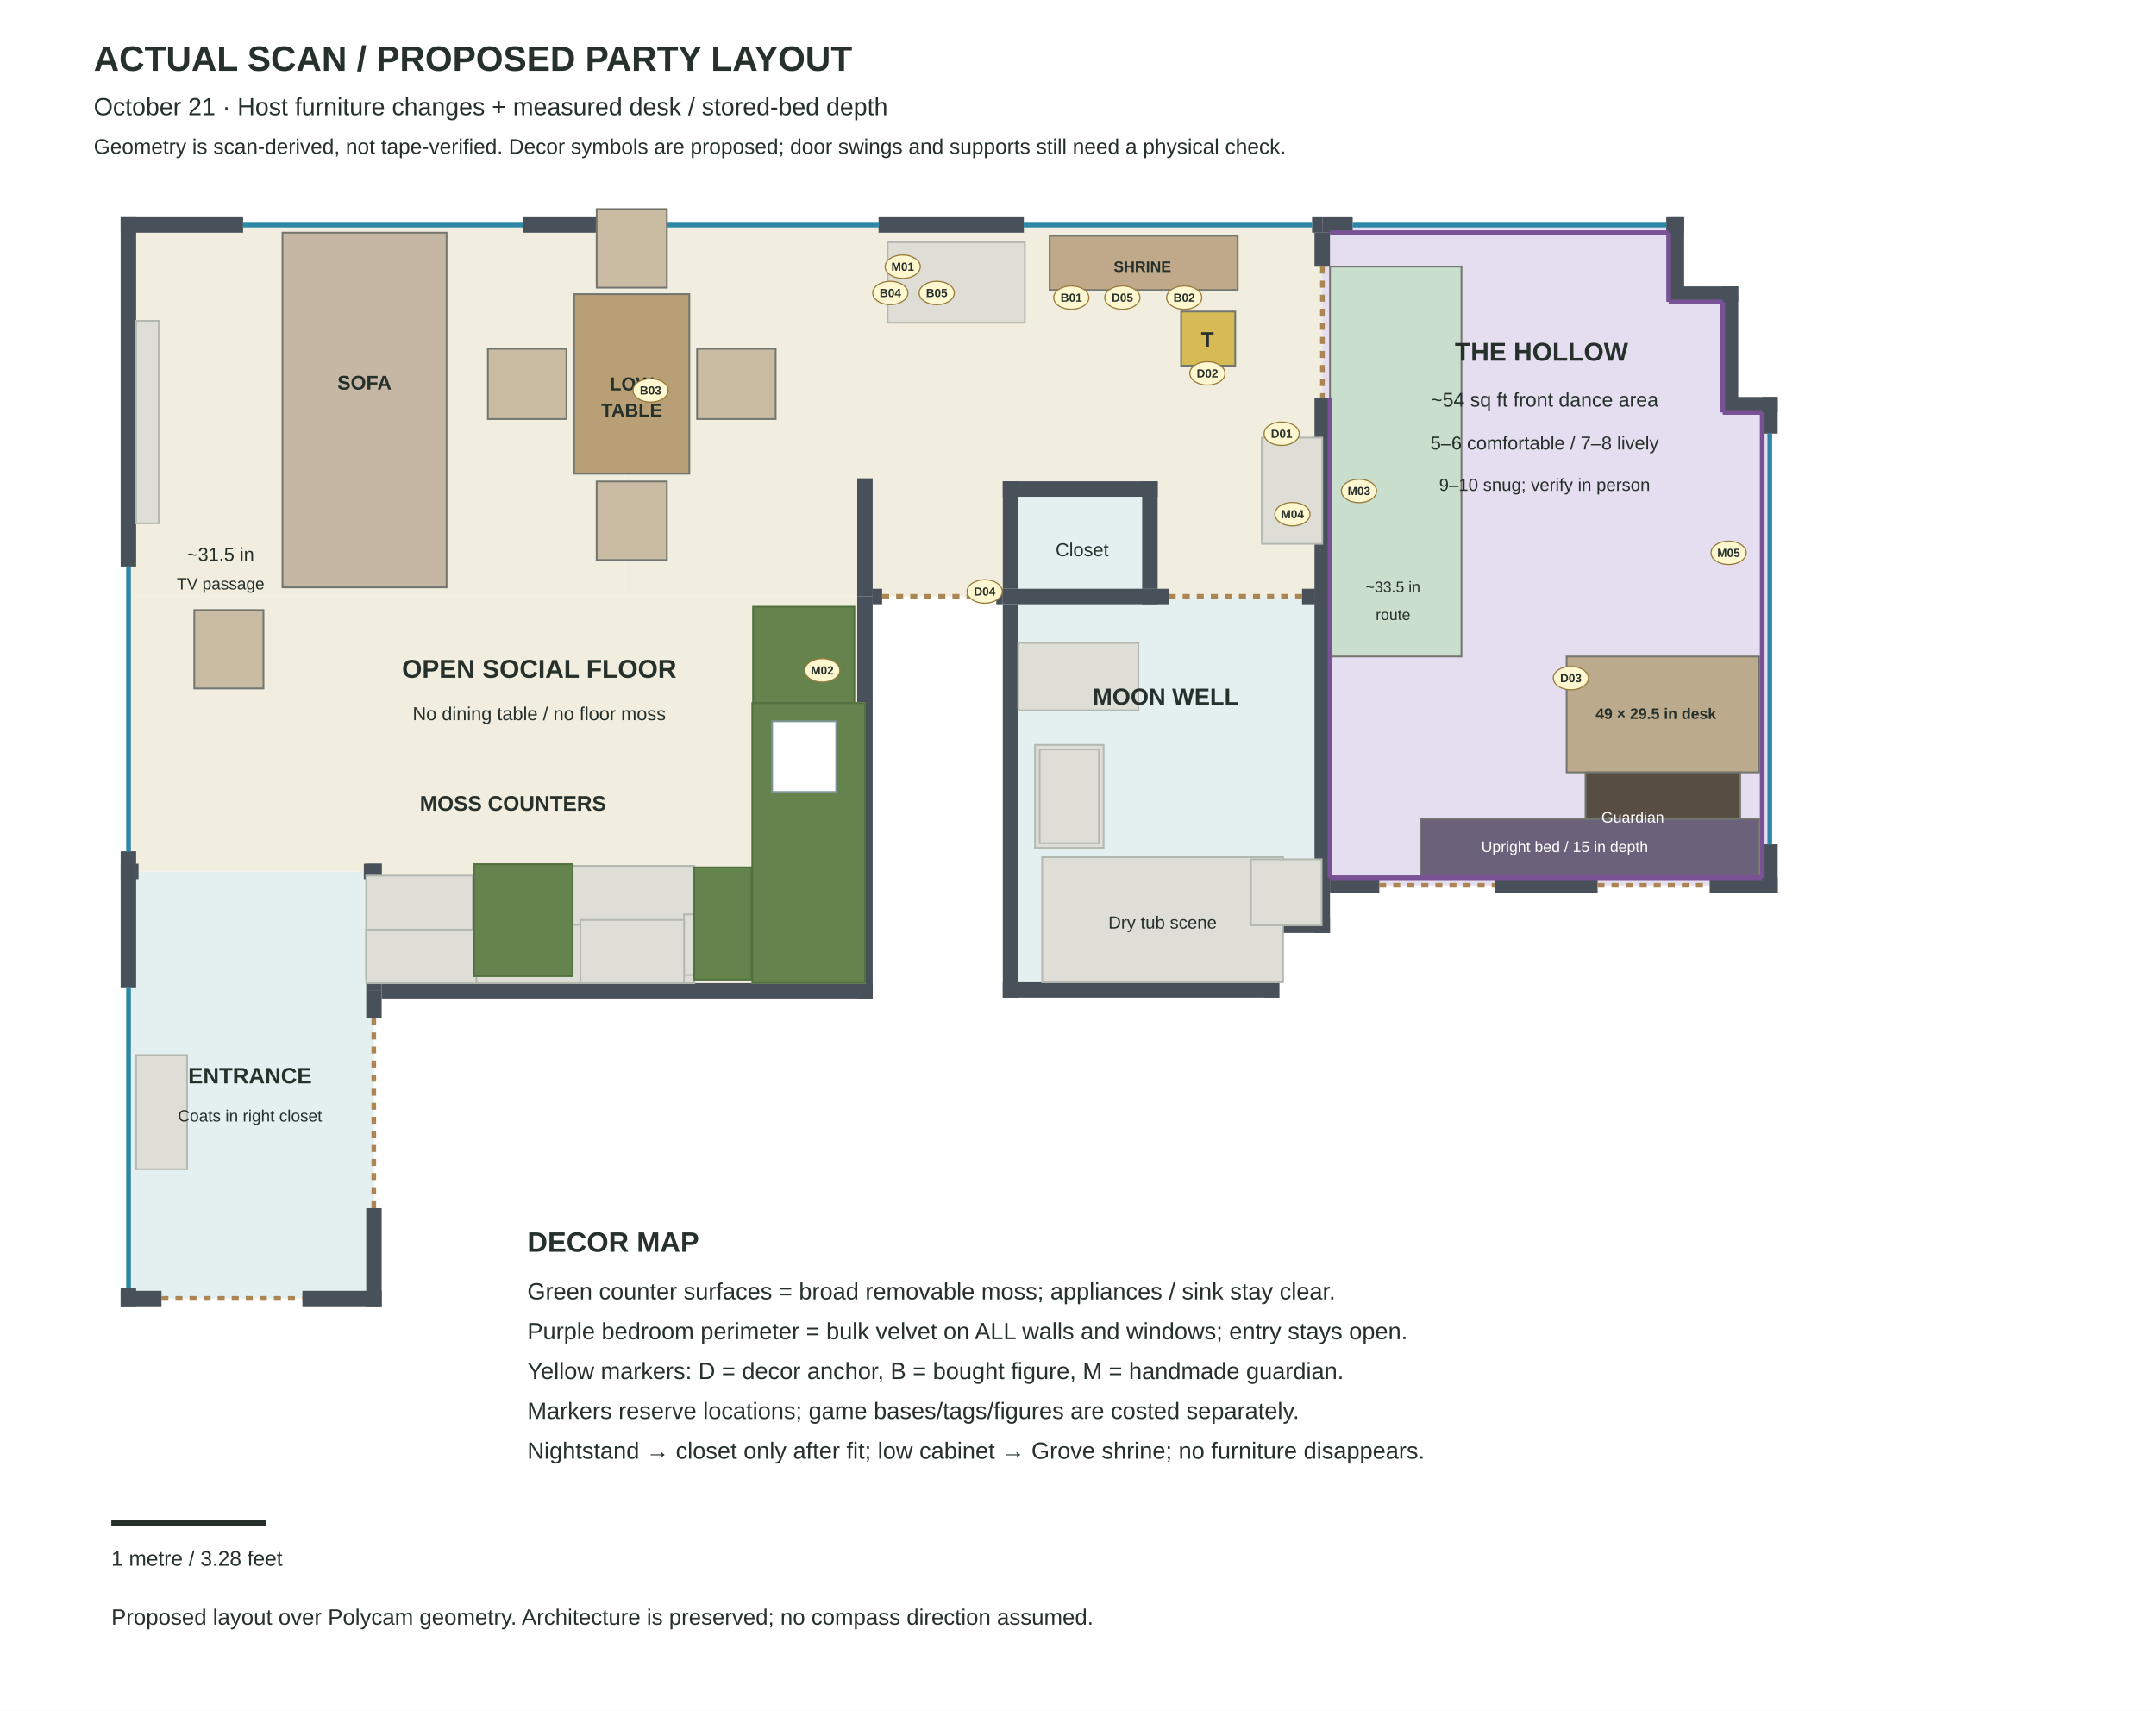
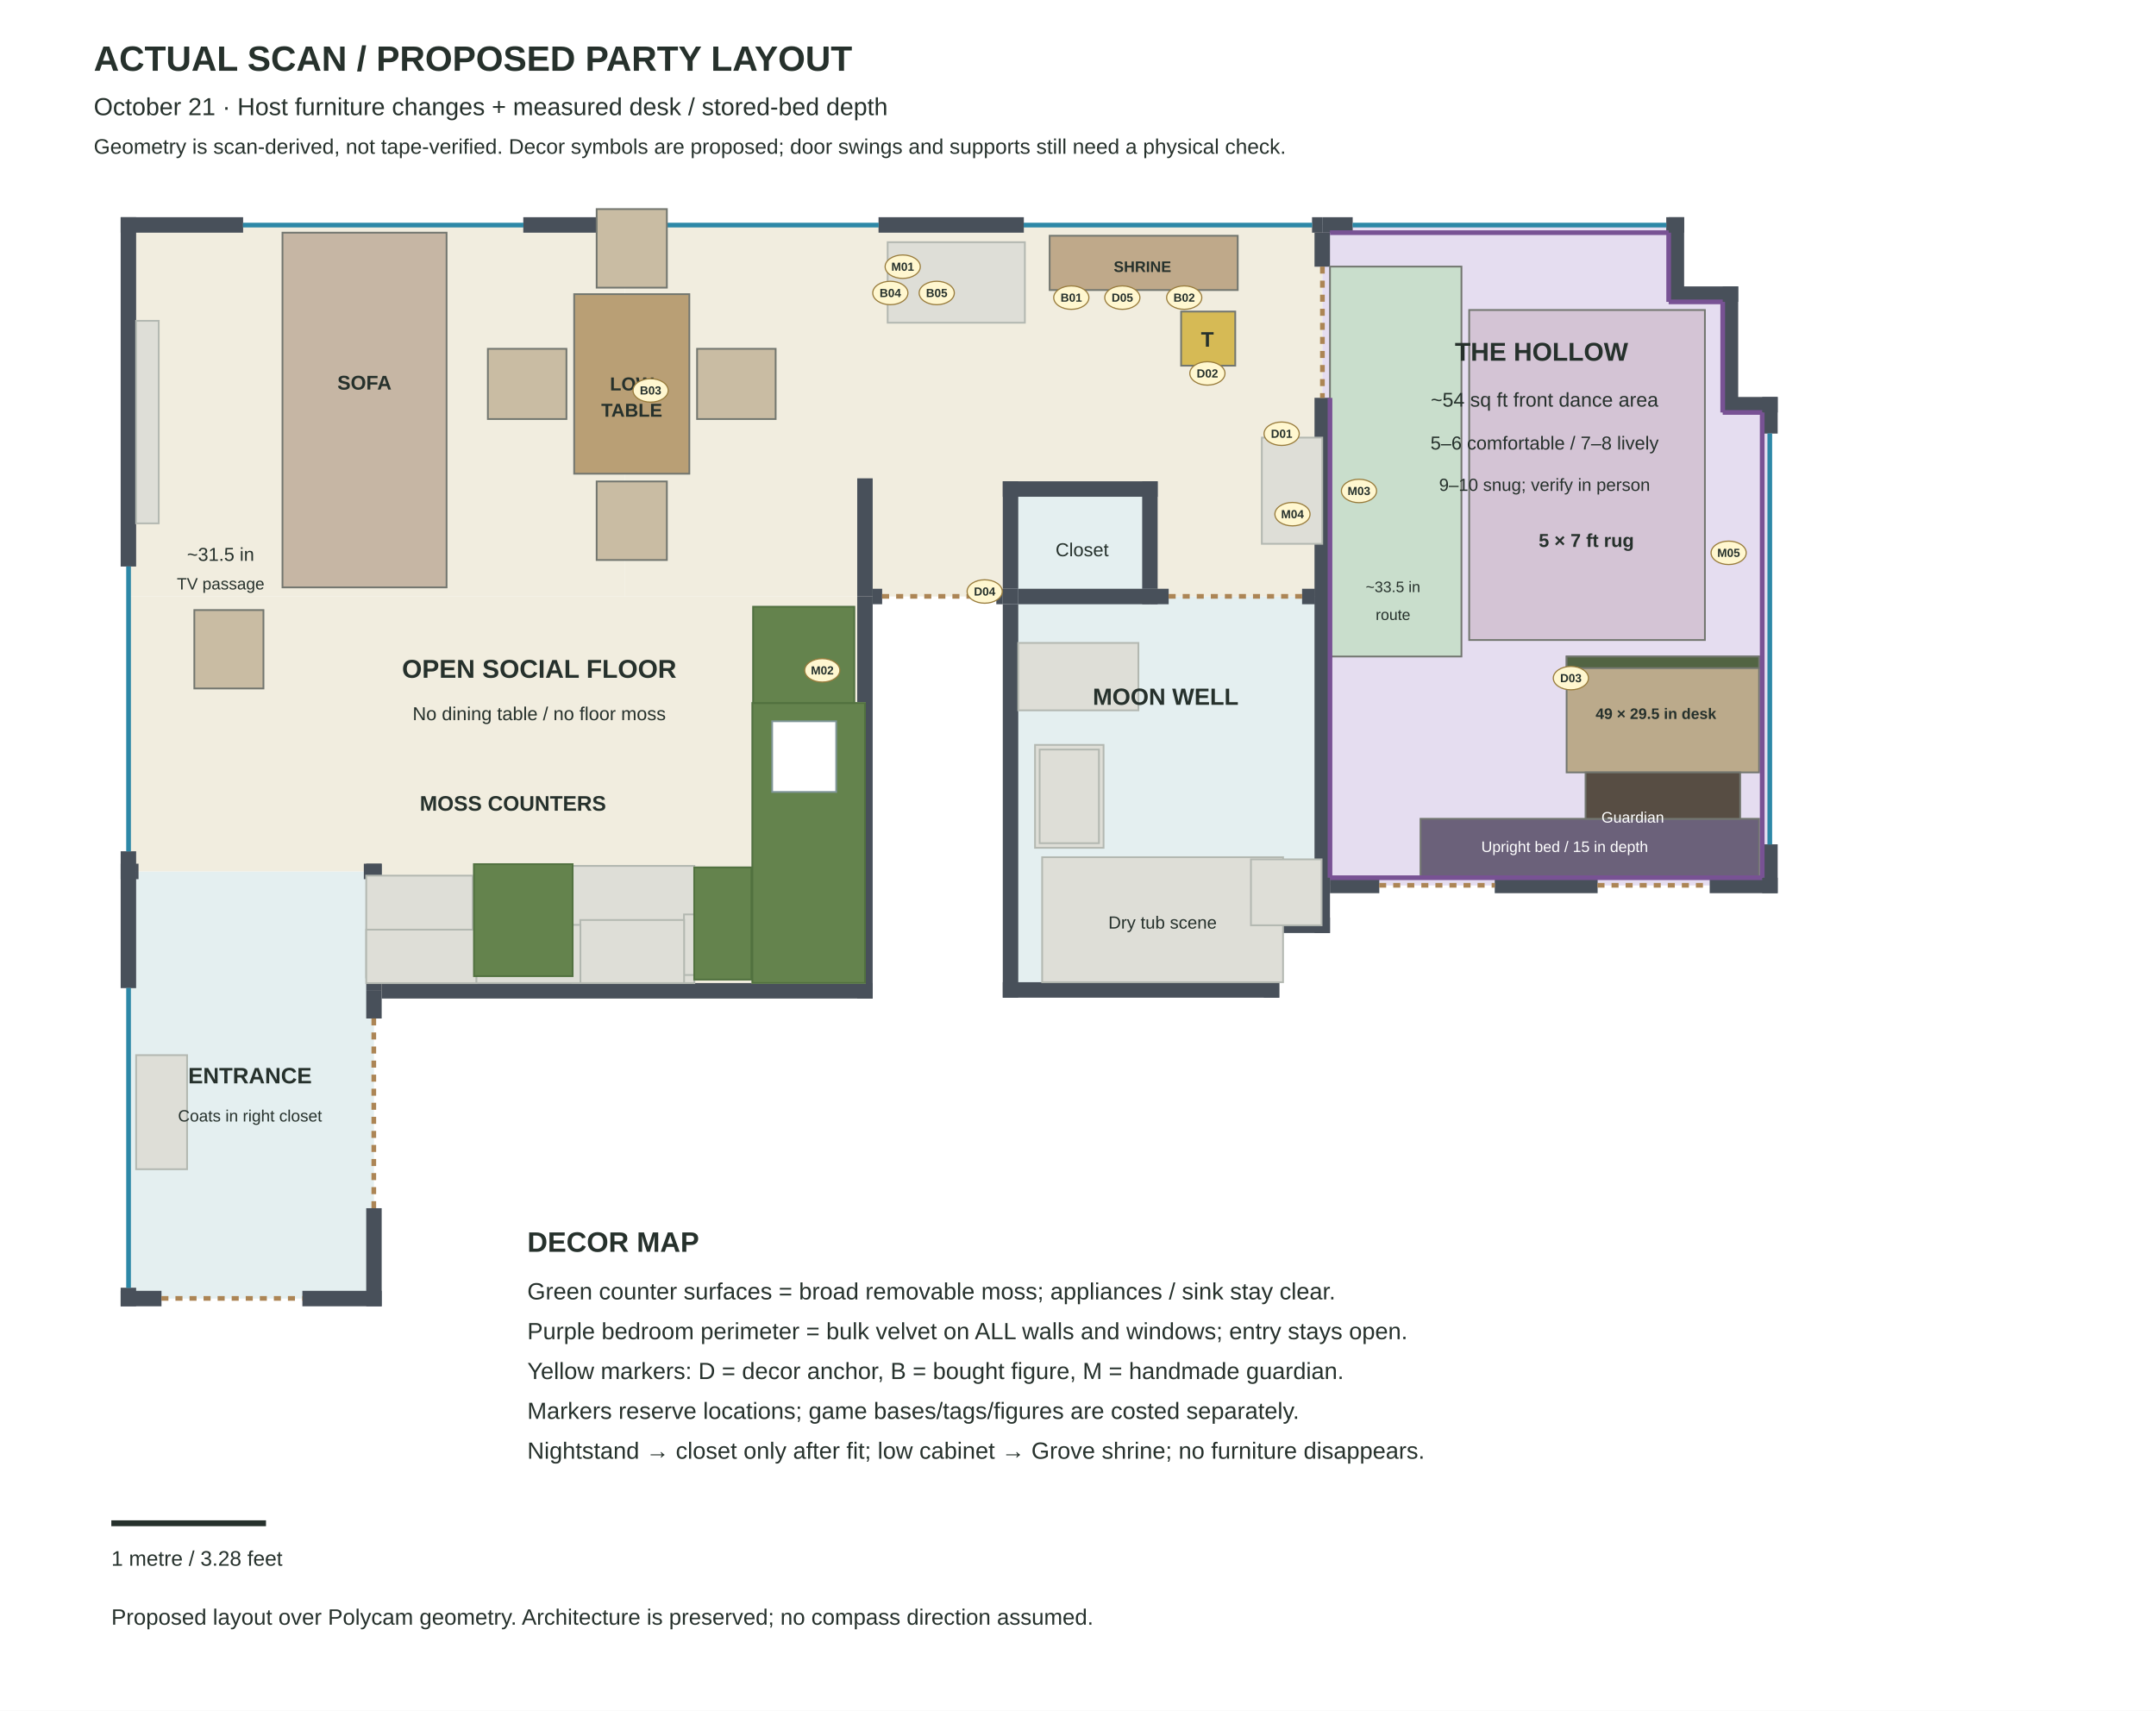
<svg xmlns="http://www.w3.org/2000/svg" width="1840" height="1460" viewBox="0 0 1840 1460">
  <rect width="100%" height="100%" fill="white" />
  <text x="80" y="50" text-anchor="start" dominant-baseline="central" font-family="Arial, sans-serif" font-size="30" font-weight="700" fill="#26312c">ACTUAL SCAN / PROPOSED PARTY LAYOUT</text>
  <text x="80" y="91" text-anchor="start" dominant-baseline="central" font-family="Arial, sans-serif" font-size="21" font-weight="400" fill="#26312c">October 21 · Host furniture changes + measured desk / stored-bed depth</text>
  <text x="80" y="125" text-anchor="start" dominant-baseline="central" font-family="Arial, sans-serif" font-size="18" font-weight="400" fill="#26312c">Geometry is scan-derived, not tape-verified. Decor symbols are proposed; door swings and supports still need a physical check.</text>
  <polygon points="1430.69,251.03 1476.82,251.03 1476.82,345.40 1510.52,345.40 1510.52,755.68 1128.45,755.68 1128.45,191.97 1430.69,191.97" fill="#e5ddf0" />
  <polygon points="319.14,1108.24 109.58,1108.24 109.58,743.71 319.14,743.71" fill="#e4eff0" />
  <polygon points="738.18,845.60 738.18,509.08 109.58,509.08 109.58,743.71 319.14,743.71 319.14,845.60" fill="#f1eddf" />
  <polygon points="1085.18,844.85 862.40,844.85 862.40,509.08 1128.45,509.08 1128.45,789.67 1085.18,789.67" fill="#e4eff0" />
  <polygon points="981.38,417.35 981.38,509.08 862.40,509.08 862.40,417.35" fill="#e4eff0" />
  <polygon points="533.46,191.97 533.46,509.08 109.58,509.08 109.58,191.97" fill="#f1eddf" />
  <polygon points="981.38,417.35 981.38,509.08 1128.45,509.08 1128.45,191.97 533.46,191.97 533.46,509.08 862.40,509.08 862.40,417.35" fill="#f1eddf" />
  <polygon points="1424.09,244.43 1483.43,244.43 1483.43,257.63 1424.09,257.63" fill="#48505a" />
  <polygon points="1424.09,185.37 1437.29,185.37 1437.29,257.63 1424.09,257.63" fill="#48505a" />
  <polygon points="855.81,838.25 1091.77,838.25 1091.77,851.45 855.81,851.45" fill="#48505a" />
  <polygon points="325.74,838.99 744.78,838.99 744.78,852.19 325.74,852.19" fill="#48505a" />
  <polygon points="855.81,410.75 987.97,410.75 987.97,423.95 855.81,423.95" fill="#48505a" />
  <polygon points="102.98,185.37 207.48,185.37 207.48,198.57 102.98,198.57" fill="#48505a" />
  <polygon points="446.59,185.37 512.93,185.37 512.93,198.57 446.59,198.57" fill="#48505a" />
  <polygon points="749.77,185.37 873.78,185.37 873.78,198.57 749.77,198.57" fill="#48505a" />
  <polygon points="1119.74,185.37 1128.45,185.37 1128.45,198.57 1119.74,198.57" fill="#48505a" />
  <polygon points="102.98,1101.63 137.81,1101.63 137.81,1114.83 102.98,1114.83" fill="#48505a" />
  <polygon points="258.06,1101.63 325.74,1101.63 325.74,1114.83 258.06,1114.83" fill="#48505a" />
  <polygon points="974.77,410.75 987.97,410.75 987.97,502.47 974.77,502.47" fill="#48505a" />
  <polygon points="1470.23,244.43 1483.43,244.43 1483.43,351.99 1470.23,351.99" fill="#48505a" />
  <polygon points="1078.57,783.07 1135.05,783.07 1135.05,796.27 1078.57,796.27" fill="#48505a" />
  <polygon points="731.58,408.21 744.78,408.21 744.78,509.07 731.58,509.07" fill="#48505a" />
  <polygon points="1135.05,749.07 1177.14,749.07 1177.14,762.27 1135.05,762.27" fill="#48505a" />
  <polygon points="1275.67,749.07 1363.47,749.07 1363.47,762.27 1275.67,762.27" fill="#48505a" />
  <polygon points="1459.10,749.07 1517.13,749.07 1517.13,762.27 1459.10,762.27" fill="#48505a" />
  <polygon points="116.18,737.11 118.22,737.11 118.22,750.31 116.18,750.31" fill="#48505a" />
  <polygon points="310.50,737.11 325.74,737.11 325.74,750.31 310.50,750.31" fill="#48505a" />
  <polygon points="1470.23,338.79 1517.13,338.79 1517.13,351.99 1470.23,351.99" fill="#48505a" />
  <polygon points="312.54,737.11 325.74,737.11 325.74,845.59 312.54,845.59" fill="#48505a" />
  <polygon points="1128.45,185.37 1154.43,185.37 1154.43,198.57 1128.45,198.57" fill="#48505a" />
  <polygon points="1422.02,185.37 1437.29,185.37 1437.29,198.57 1422.02,198.57" fill="#48505a" />
  <polygon points="731.58,509.07 744.78,509.07 744.78,852.19 731.58,852.19" fill="#48505a" />
  <polygon points="1121.85,755.67 1135.05,755.67 1135.05,796.27 1121.85,796.27" fill="#48505a" />
  <polygon points="312.54,845.59 325.74,845.59 325.74,869.22 312.54,869.22" fill="#48505a" />
  <polygon points="312.54,1031.11 325.74,1031.11 325.74,1114.83 312.54,1114.83" fill="#48505a" />
  <polygon points="1121.85,509.07 1135.05,509.07 1135.05,755.67 1121.85,755.67" fill="#48505a" />
  <polygon points="1121.85,198.57 1135.05,198.57 1135.05,227.60 1121.85,227.60" fill="#48505a" />
  <polygon points="1121.85,339.50 1135.05,339.50 1135.05,509.07 1121.85,509.07" fill="#48505a" />
  <polygon points="102.98,185.37 116.18,185.37 116.18,483.49 102.98,483.49" fill="#48505a" />
  <polygon points="102.98,726.50 116.18,726.50 116.18,743.71 102.98,743.71" fill="#48505a" />
  <polygon points="855.81,410.75 869.01,410.75 869.01,502.47 855.81,502.47" fill="#48505a" />
  <polygon points="869.01,502.47 981.37,502.47 981.37,515.67 869.01,515.67" fill="#48505a" />
  <polygon points="744.78,502.47 752.85,502.47 752.85,515.67 744.78,515.67" fill="#48505a" />
  <polygon points="850.29,502.47 855.81,502.47 855.81,515.67 850.29,515.67" fill="#48505a" />
  <polygon points="1503.93,338.79 1517.13,338.79 1517.13,370.04 1503.93,370.04" fill="#48505a" />
  <polygon points="1503.93,720.57 1517.13,720.57 1517.13,762.27 1503.93,762.27" fill="#48505a" />
  <polygon points="102.98,743.71 116.18,743.71 116.18,843.30 102.98,843.30" fill="#48505a" />
  <polygon points="102.98,1098.99 116.18,1098.99 116.18,1114.83 102.98,1114.83" fill="#48505a" />
  <polygon points="1078.57,783.07 1091.77,783.07 1091.77,851.45 1078.57,851.45" fill="#48505a" />
  <polygon points="855.81,515.67 869.01,515.67 869.01,851.45 855.81,851.45" fill="#48505a" />
  <polygon points="981.37,502.47 997.38,502.47 997.38,515.67 981.37,515.67" fill="#48505a" />
  <polygon points="1111.23,502.47 1121.85,502.47 1121.85,515.67 1111.23,515.67" fill="#48505a" />
  <polygon points="974.77,502.47 987.97,502.47 987.97,515.67 974.77,515.67" fill="#48505a" />
  <polygon points="1121.85,749.07 1135.05,749.07 1135.05,762.27 1121.85,762.27" fill="#48505a" />
  <polygon points="102.98,737.11 116.18,737.11 116.18,750.31 102.98,750.31" fill="#48505a" />
  <polygon points="1121.85,502.47 1135.05,502.47 1135.05,515.67 1121.85,515.67" fill="#48505a" />
  <polygon points="855.81,502.47 869.01,502.47 869.01,515.67 855.81,515.67" fill="#48505a" />
  <polygon points="312.54,747.29 403.45,747.29 403.45,834.27 312.54,834.27" fill="#deded7" stroke="#b3b8b1" stroke-width="1.5" />
  <polygon points="116.18,273.80 135.46,273.80 135.46,446.66 116.18,446.66" fill="#deded7" stroke="#b3b8b1" stroke-width="1.5" />
  <polygon points="488.69,739.02 592.53,739.02 592.53,838.99 488.69,838.99" fill="#deded7" stroke="#b3b8b1" stroke-width="1.5" />
  <polygon points="488.69,739.02 592.53,739.02 592.53,838.99 488.69,838.99" fill="#deded7" stroke="#b3b8b1" stroke-width="1.5" />
  <polygon points="642.72,517.82 728.99,517.82 728.99,599.93 642.72,599.93" fill="#deded7" stroke="#b3b8b1" stroke-width="1.5" />
  <polygon points="869.01,548.69 971.54,548.69 971.54,606.23 869.01,606.23" fill="#deded7" stroke="#b3b8b1" stroke-width="1.5" />
  <polygon points="883.32,635.72 941.82,635.72 941.82,723.56 883.32,723.56" fill="#deded7" stroke="#b3b8b1" stroke-width="1.5" />
  <polygon points="583.72,780.38 697.61,780.38 697.61,832.10 583.72,832.10" fill="#deded7" stroke="#b3b8b1" stroke-width="1.5" />
  <polygon points="404.45,737.46 488.70,737.46 488.70,833.11 404.45,833.11" fill="#deded7" stroke="#b3b8b1" stroke-width="1.5" />
  <polygon points="887.28,639.68 937.86,639.68 937.86,719.60 887.28,719.60" fill="#deded7" stroke="#b3b8b1" stroke-width="1.5" />
  <polygon points="658.93,615.49 713.61,615.49 713.61,675.85 658.93,675.85" fill="#deded7" stroke="#b3b8b1" stroke-width="1.5" />
  <polygon points="312.54,793.38 406.76,793.38 406.76,839.04 312.54,839.04" fill="#deded7" stroke="#b3b8b1" stroke-width="1.5" />
  <polygon points="495.25,785.15 583.83,785.15 583.83,838.99 495.25,838.99" fill="#deded7" stroke="#b3b8b1" stroke-width="1.5" />
  <polygon points="757.55,206.70 874.65,206.70 874.65,275.42 757.55,275.42" fill="#deded7" stroke="#b3b8b1" stroke-width="1.5" />
  <polygon points="642.14,599.93 738.18,599.93 738.18,838.94 642.14,838.94" fill="#deded7" stroke="#b3b8b1" stroke-width="1.5" />
  <polygon points="406.63,789.32 495.35,789.32 495.35,838.99 406.63,838.99" fill="#deded7" stroke="#b3b8b1" stroke-width="1.5" />
  <polygon points="889.40,731.57 1095.00,731.57 1095.00,838.25 889.40,838.25" fill="#deded7" stroke="#b3b8b1" stroke-width="1.5" />
  <polygon points="1076.89,373.47 1128.45,373.47 1128.45,464.12 1076.89,464.12" fill="#deded7" stroke="#b3b8b1" stroke-width="1.5" />
  <polygon points="592.51,740.29 641.31,740.29 641.31,835.94 592.51,835.94" fill="#deded7" stroke="#b3b8b1" stroke-width="1.5" />
  <polygon points="116.18,900.49 159.67,900.49 159.67,997.85 116.18,997.85" fill="#deded7" stroke="#b3b8b1" stroke-width="1.5" />
  <polygon points="1067.59,733.40 1127.90,733.40 1127.90,789.67 1067.59,789.67" fill="#deded7" stroke="#b3b8b1" stroke-width="1.5" />
  <line x1="137.73" y1="1108.10" x2="258.14" y2="1108.10" stroke="#ac8555" stroke-width="4" stroke-dasharray="6 6" />
  <line x1="1177.01" y1="755.54" x2="1275.80" y2="755.54" stroke="#ac8555" stroke-width="4" stroke-dasharray="6 6" />
  <line x1="1363.34" y1="755.54" x2="1459.23" y2="755.54" stroke="#ac8555" stroke-width="4" stroke-dasharray="6 6" />
  <line x1="319.01" y1="869.13" x2="319.01" y2="1031.21" stroke="#ac8555" stroke-width="4" stroke-dasharray="6 6" />
  <line x1="1128.59" y1="227.51" x2="1128.59" y2="339.60" stroke="#ac8555" stroke-width="4" stroke-dasharray="6 6" />
  <line x1="752.81" y1="508.94" x2="850.32" y2="508.94" stroke="#ac8555" stroke-width="4" stroke-dasharray="6 6" />
  <line x1="997.34" y1="508.94" x2="1111.27" y2="508.94" stroke="#ac8555" stroke-width="4" stroke-dasharray="6 6" />
  <line x1="207.34" y1="192.10" x2="446.73" y2="192.10" stroke="#2d88a7" stroke-width="4" />
  <line x1="512.80" y1="192.10" x2="749.91" y2="192.10" stroke="#2d88a7" stroke-width="4" />
  <line x1="873.65" y1="192.10" x2="1119.87" y2="192.10" stroke="#2d88a7" stroke-width="4" />
  <line x1="1154.34" y1="192.10" x2="1422.11" y2="192.10" stroke="#2d88a7" stroke-width="4" />
  <line x1="109.71" y1="483.35" x2="109.71" y2="726.63" stroke="#2d88a7" stroke-width="4" />
  <line x1="1510.40" y1="369.91" x2="1510.40" y2="720.71" stroke="#2d88a7" stroke-width="4" />
  <line x1="109.71" y1="843.17" x2="109.71" y2="1099.12" stroke="#2d88a7" stroke-width="4" />
  <polygon points="241.08,198.57 381.12,198.57 381.12,501.30 241.08,501.30" fill="#c6b6a4" stroke="#72766f" stroke-width="1.5" />
  <text x="311.04" y="326.6" text-anchor="middle" dominant-baseline="central" font-family="Arial, sans-serif" font-size="17" font-weight="700" fill="#26312c">SOFA</text>
  <text x="188.28" y="473.12" text-anchor="middle" dominant-baseline="central" font-family="Arial, sans-serif" font-size="16" font-weight="400" fill="#26312c">~31.5 in</text>
  <text x="188.28" y="498.2" text-anchor="middle" dominant-baseline="central" font-family="Arial, sans-serif" font-size="14" font-weight="400" fill="#26312c">TV passage</text>
  <polygon points="490.02,251.04 588.31,251.04 588.31,404.28 490.02,404.28" fill="#b99f75" stroke="#72766f" stroke-width="1.5" />
  <text x="539.162" y="327.656" text-anchor="middle" dominant-baseline="central" font-family="Arial, sans-serif" font-size="16" font-weight="700" fill="#26312c">LOW</text>
  <text x="539.162" y="350.096" text-anchor="middle" dominant-baseline="central" font-family="Arial, sans-serif" font-size="16" font-weight="700" fill="#26312c">TABLE</text>
  <polygon points="509.20,178.44 569.13,178.44 569.13,245.49 509.20,245.49" fill="#c9bca3" stroke="#72766f" stroke-width="1.5" />
  <polygon points="509.20,410.88 569.13,410.88 569.13,477.93 509.20,477.93" fill="#c9bca3" stroke="#72766f" stroke-width="1.5" />
  <polygon points="416.36,297.69 483.42,297.69 483.42,357.62 416.36,357.62" fill="#c9bca3" stroke="#72766f" stroke-width="1.5" />
  <polygon points="594.91,297.69 661.96,297.69 661.96,357.62 594.91,357.62" fill="#c9bca3" stroke="#72766f" stroke-width="1.5" />
  <polygon points="165.84,520.64 224.84,520.64 224.84,587.56 165.84,587.56" fill="#c9bca3" stroke="#72766f" stroke-width="1.5" />
  <polygon points="895.80,201.20 1056.31,201.20 1056.31,247.53 895.80,247.53" fill="#bfa98a" stroke="#72766f" stroke-width="1.5" />
  <text x="975.0" y="227.6" text-anchor="middle" dominant-baseline="central" font-family="Arial, sans-serif" font-size="13" font-weight="700" fill="#26312c">SHRINE</text>
  <polygon points="1008.00,265.88 1054.20,265.88 1054.20,312.08 1008.00,312.08" fill="#d6ba55" stroke="#72766f" stroke-width="1.5" />
  <text x="1030.44" y="289.64" text-anchor="middle" dominant-baseline="central" font-family="Arial, sans-serif" font-size="18" font-weight="700" fill="#26312c">T</text>
  <polygon points="404.50,737.52 488.71,737.52 488.71,833.08 404.50,833.08" fill="#64834d" stroke="#51713f" stroke-width="1.5" />
  <polygon points="592.46,740.29 641.30,740.29 641.30,835.99 592.46,835.99" fill="#64834d" stroke="#51713f" stroke-width="1.5" />
  <polygon points="642.10,599.97 738.19,599.97 738.19,838.89 642.10,838.89" fill="#64834d" stroke="#51713f" stroke-width="1.5" />
  <polygon points="642.76,517.87 729.08,517.87 729.08,599.97 642.76,599.97" fill="#64834d" stroke="#51713f" stroke-width="1.5" />
  <polygon points="658.99,615.55 713.64,615.55 713.64,675.87 658.99,675.87" fill="#fff" stroke="#7f9698" stroke-width="1.5" />
  <text x="437.76" y="685.64" text-anchor="middle" dominant-baseline="central" font-family="Arial, sans-serif" font-size="18" font-weight="700" fill="#26312c">MOSS COUNTERS</text>
  <text x="460.2" y="570.8" text-anchor="middle" dominant-baseline="central" font-family="Arial, sans-serif" font-size="22" font-weight="700" fill="#26312c">OPEN SOCIAL FLOOR</text>
  <text x="460.2" y="609.08" text-anchor="middle" dominant-baseline="central" font-family="Arial, sans-serif" font-size="16" font-weight="400" fill="#26312c">No dining table / no floor moss</text>
  <polygon points="1212.32,698.79 1501.28,698.79 1501.28,749.08 1212.32,749.08" fill="#6b617a" stroke="#72766f" stroke-width="1.5" />
  <polygon points="1337.00,560.28 1501.28,560.28 1501.28,659.19 1337.00,659.19" fill="#bbaa8b" stroke="#72766f" stroke-width="1.5" />
+   <polygon points="1337.00,560.28 1501.28,560.28 1501.28,570.18 1337.00,570.18" fill="#526443" stroke="#72766f" stroke-width="1.5" />
  <polygon points="1353.14,659.19 1485.14,659.19 1485.14,698.79 1353.14,698.79" fill="#574d43" stroke="#72766f" stroke-width="1.5" />
+   <polygon points="1253.85,264.57 1455.02,264.57 1455.02,546.21 1253.85,546.21" fill="#d4c4d5" stroke="#72766f" stroke-width="1.5" />
  <polygon points="1135.05,227.51 1247.25,227.51 1247.25,560.28 1135.05,560.28" fill="#c9decc" stroke="#72766f" stroke-width="1.5" />
  <text x="1315.56" y="300.2" text-anchor="middle" dominant-baseline="central" font-family="Arial, sans-serif" font-size="22" font-weight="700" fill="#26312c">THE HOLLOW</text>
  <text x="1318.2" y="341.12" text-anchor="middle" dominant-baseline="central" font-family="Arial, sans-serif" font-size="17" font-weight="400" fill="#26312c">~54 sq ft front dance area</text>
  <text x="1318.2" y="378.08" text-anchor="middle" dominant-baseline="central" font-family="Arial, sans-serif" font-size="16" font-weight="400" fill="#26312c">5–6 comfortable / 7–8 lively</text>
  <text x="1318.2" y="413.72" text-anchor="middle" dominant-baseline="central" font-family="Arial, sans-serif" font-size="15" font-weight="400" fill="#26312c">9–10 snug; verify in person</text>
+   <text x="1353.84" y="461.24" text-anchor="middle" dominant-baseline="central" font-family="Arial, sans-serif" font-size="16" font-weight="700" fill="#26312c">5 × 7 ft rug</text>
  <text x="1413.24" y="609.08" text-anchor="middle" dominant-baseline="central" font-family="Arial, sans-serif" font-size="13" font-weight="700" fill="#26312c">49 × 29.5 in desk</text>
  <text x="1393.44" y="697.52" text-anchor="middle" dominant-baseline="central" font-family="Arial, sans-serif" font-size="13" font-weight="400" fill="#fff">Guardian</text>
  <text x="1335.36" y="722.6" text-anchor="middle" dominant-baseline="central" font-family="Arial, sans-serif" font-size="13" font-weight="400" fill="#fff">Upright bed / 15 in depth</text>
  <text x="1188.84" y="500.84" text-anchor="middle" dominant-baseline="central" font-family="Arial, sans-serif" font-size="13" font-weight="400" fill="#26312c">~33.5 in</text>
  <text x="1188.84" y="524.6" text-anchor="middle" dominant-baseline="central" font-family="Arial, sans-serif" font-size="13" font-weight="400" fill="#26312c">route</text>
  <line x1="1135.05" y1="198.57" x2="1424.09" y2="198.57" stroke="#785294" stroke-width="4" />
  <line x1="1424.09" y1="198.57" x2="1424.09" y2="257.63" stroke="#785294" stroke-width="4" />
  <line x1="1424.09" y1="257.63" x2="1470.22" y2="257.63" stroke="#785294" stroke-width="4" />
  <line x1="1470.22" y1="257.63" x2="1470.22" y2="352.00" stroke="#785294" stroke-width="4" />
  <line x1="1470.22" y1="352.00" x2="1503.92" y2="352.00" stroke="#785294" stroke-width="4" />
  <line x1="1503.92" y1="352.00" x2="1503.92" y2="749.08" stroke="#785294" stroke-width="4" />
  <line x1="1503.92" y1="749.08" x2="1135.05" y2="749.08" stroke="#785294" stroke-width="4" />
  <line x1="1135.05" y1="749.08" x2="1135.05" y2="339.58" stroke="#785294" stroke-width="4" />
  <text x="213.36" y="917.96" text-anchor="middle" dominant-baseline="central" font-family="Arial, sans-serif" font-size="19" font-weight="700" fill="#26312c">ENTRANCE</text>
  <text x="213.36" y="952.28" text-anchor="middle" dominant-baseline="central" font-family="Arial, sans-serif" font-size="14" font-weight="400" fill="#26312c">Coats in right closet</text>
  <text x="994.8" y="594.56" text-anchor="middle" dominant-baseline="central" font-family="Arial, sans-serif" font-size="20" font-weight="700" fill="#26312c">MOON WELL</text>
  <text x="992.16" y="787.28" text-anchor="middle" dominant-baseline="central" font-family="Arial, sans-serif" font-size="15" font-weight="400" fill="#26312c">Dry tub scene</text>
  <text x="923.52" y="469.16" text-anchor="middle" dominant-baseline="central" font-family="Arial, sans-serif" font-size="16" font-weight="400" fill="#26312c">Closet</text>
  <ellipse cx="1093.8" cy="370.16" rx="15" ry="10" fill="#fff7d0" stroke="#997c3c" />
  <text x="1093.8" y="370.16" text-anchor="middle" dominant-baseline="central" font-family="Arial, sans-serif" font-size="10" font-weight="700" fill="#26312c">D01</text>
  <ellipse cx="1030.44" cy="318.68" rx="15" ry="10" fill="#fff7d0" stroke="#997c3c" />
  <text x="1030.44" y="318.68" text-anchor="middle" dominant-baseline="central" font-family="Arial, sans-serif" font-size="10" font-weight="700" fill="#26312c">D02</text>
  <ellipse cx="957.84" cy="254.0" rx="15" ry="10" fill="#fff7d0" stroke="#997c3c" />
  <text x="957.84" y="254.0" text-anchor="middle" dominant-baseline="central" font-family="Arial, sans-serif" font-size="10" font-weight="700" fill="#26312c">D05</text>
  <ellipse cx="914.28" cy="254.0" rx="15" ry="10" fill="#fff7d0" stroke="#997c3c" />
  <text x="914.28" y="254.0" text-anchor="middle" dominant-baseline="central" font-family="Arial, sans-serif" font-size="10" font-weight="700" fill="#26312c">B01</text>
  <ellipse cx="1010.64" cy="254.0" rx="15" ry="10" fill="#fff7d0" stroke="#997c3c" />
  <text x="1010.64" y="254.0" text-anchor="middle" dominant-baseline="central" font-family="Arial, sans-serif" font-size="10" font-weight="700" fill="#26312c">B02</text>
  <ellipse cx="555.24" cy="333.2" rx="15" ry="10" fill="#fff7d0" stroke="#997c3c" />
  <text x="555.24" y="333.2" text-anchor="middle" dominant-baseline="central" font-family="Arial, sans-serif" font-size="10" font-weight="700" fill="#26312c">B03</text>
  <ellipse cx="759.84" cy="250.04" rx="15" ry="10" fill="#fff7d0" stroke="#997c3c" />
  <text x="759.84" y="250.04" text-anchor="middle" dominant-baseline="central" font-family="Arial, sans-serif" font-size="10" font-weight="700" fill="#26312c">B04</text>
  <ellipse cx="799.44" cy="250.04" rx="15" ry="10" fill="#fff7d0" stroke="#997c3c" />
  <text x="799.44" y="250.04" text-anchor="middle" dominant-baseline="central" font-family="Arial, sans-serif" font-size="10" font-weight="700" fill="#26312c">B05</text>
  <ellipse cx="770.4" cy="227.6" rx="15" ry="10" fill="#fff7d0" stroke="#997c3c" />
  <text x="770.4" y="227.6" text-anchor="middle" dominant-baseline="central" font-family="Arial, sans-serif" font-size="10" font-weight="700" fill="#26312c">M01</text>
  <ellipse cx="701.76" cy="572.12" rx="15" ry="10" fill="#fff7d0" stroke="#997c3c" />
  <text x="701.76" y="572.12" text-anchor="middle" dominant-baseline="central" font-family="Arial, sans-serif" font-size="10" font-weight="700" fill="#26312c">M02</text>
  <ellipse cx="1103.04" cy="438.8" rx="15" ry="10" fill="#fff7d0" stroke="#997c3c" />
  <text x="1103.04" y="438.8" text-anchor="middle" dominant-baseline="central" font-family="Arial, sans-serif" font-size="10" font-weight="700" fill="#26312c">M04</text>
  <ellipse cx="1340.64" cy="578.72" rx="15" ry="10" fill="#fff7d0" stroke="#997c3c" />
  <text x="1340.64" y="578.72" text-anchor="middle" dominant-baseline="central" font-family="Arial, sans-serif" font-size="10" font-weight="700" fill="#26312c">D03</text>
  <ellipse cx="1159.8" cy="419.0" rx="15" ry="10" fill="#fff7d0" stroke="#997c3c" />
  <text x="1159.8" y="419.0" text-anchor="middle" dominant-baseline="central" font-family="Arial, sans-serif" font-size="10" font-weight="700" fill="#26312c">M03</text>
  <ellipse cx="1475.28" cy="471.8" rx="15" ry="10" fill="#fff7d0" stroke="#997c3c" />
  <text x="1475.28" y="471.8" text-anchor="middle" dominant-baseline="central" font-family="Arial, sans-serif" font-size="10" font-weight="700" fill="#26312c">M05</text>
  <ellipse cx="840.36" cy="504.8" rx="15" ry="10" fill="#fff7d0" stroke="#997c3c" />
  <text x="840.36" y="504.8" text-anchor="middle" dominant-baseline="central" font-family="Arial, sans-serif" font-size="10" font-weight="700" fill="#26312c">D04</text>
  <text x="450" y="1060" text-anchor="start" dominant-baseline="central" font-family="Arial, sans-serif" font-size="24" font-weight="700" fill="#26312c">DECOR MAP</text>
  <text x="450" y="1102" text-anchor="start" dominant-baseline="central" font-family="Arial, sans-serif" font-size="20" font-weight="400" fill="#26312c">Green counter surfaces = broad removable moss; appliances / sink stay clear.</text>
  <text x="450" y="1136" text-anchor="start" dominant-baseline="central" font-family="Arial, sans-serif" font-size="20" font-weight="400" fill="#26312c">Purple bedroom perimeter = bulk velvet on ALL walls and windows; entry stays open.</text>
  <text x="450" y="1170" text-anchor="start" dominant-baseline="central" font-family="Arial, sans-serif" font-size="20" font-weight="400" fill="#26312c">Yellow markers: D = decor anchor, B = bought figure, M = handmade guardian.</text>
  <text x="450" y="1204" text-anchor="start" dominant-baseline="central" font-family="Arial, sans-serif" font-size="20" font-weight="400" fill="#26312c">Markers reserve locations; game bases/tags/figures are costed separately.</text>
  <text x="450" y="1238" text-anchor="start" dominant-baseline="central" font-family="Arial, sans-serif" font-size="20" font-weight="400" fill="#26312c">Nightstand → closet only after fit; low cabinet → Grove shrine; no furniture disappears.</text>
  <line x1="95.00" y1="1300.00" x2="227.00" y2="1300.00" stroke="#26312c" stroke-width="5" />
  <text x="95" y="1330" text-anchor="start" dominant-baseline="central" font-family="Arial, sans-serif" font-size="18" font-weight="400" fill="#26312c">1 metre / 3.28 feet</text>
  <text x="95" y="1380" text-anchor="start" dominant-baseline="central" font-family="Arial, sans-serif" font-size="19" font-weight="400" fill="#26312c">Proposed layout over Polycam geometry. Architecture is preserved; no compass direction assumed.</text>
</svg>
